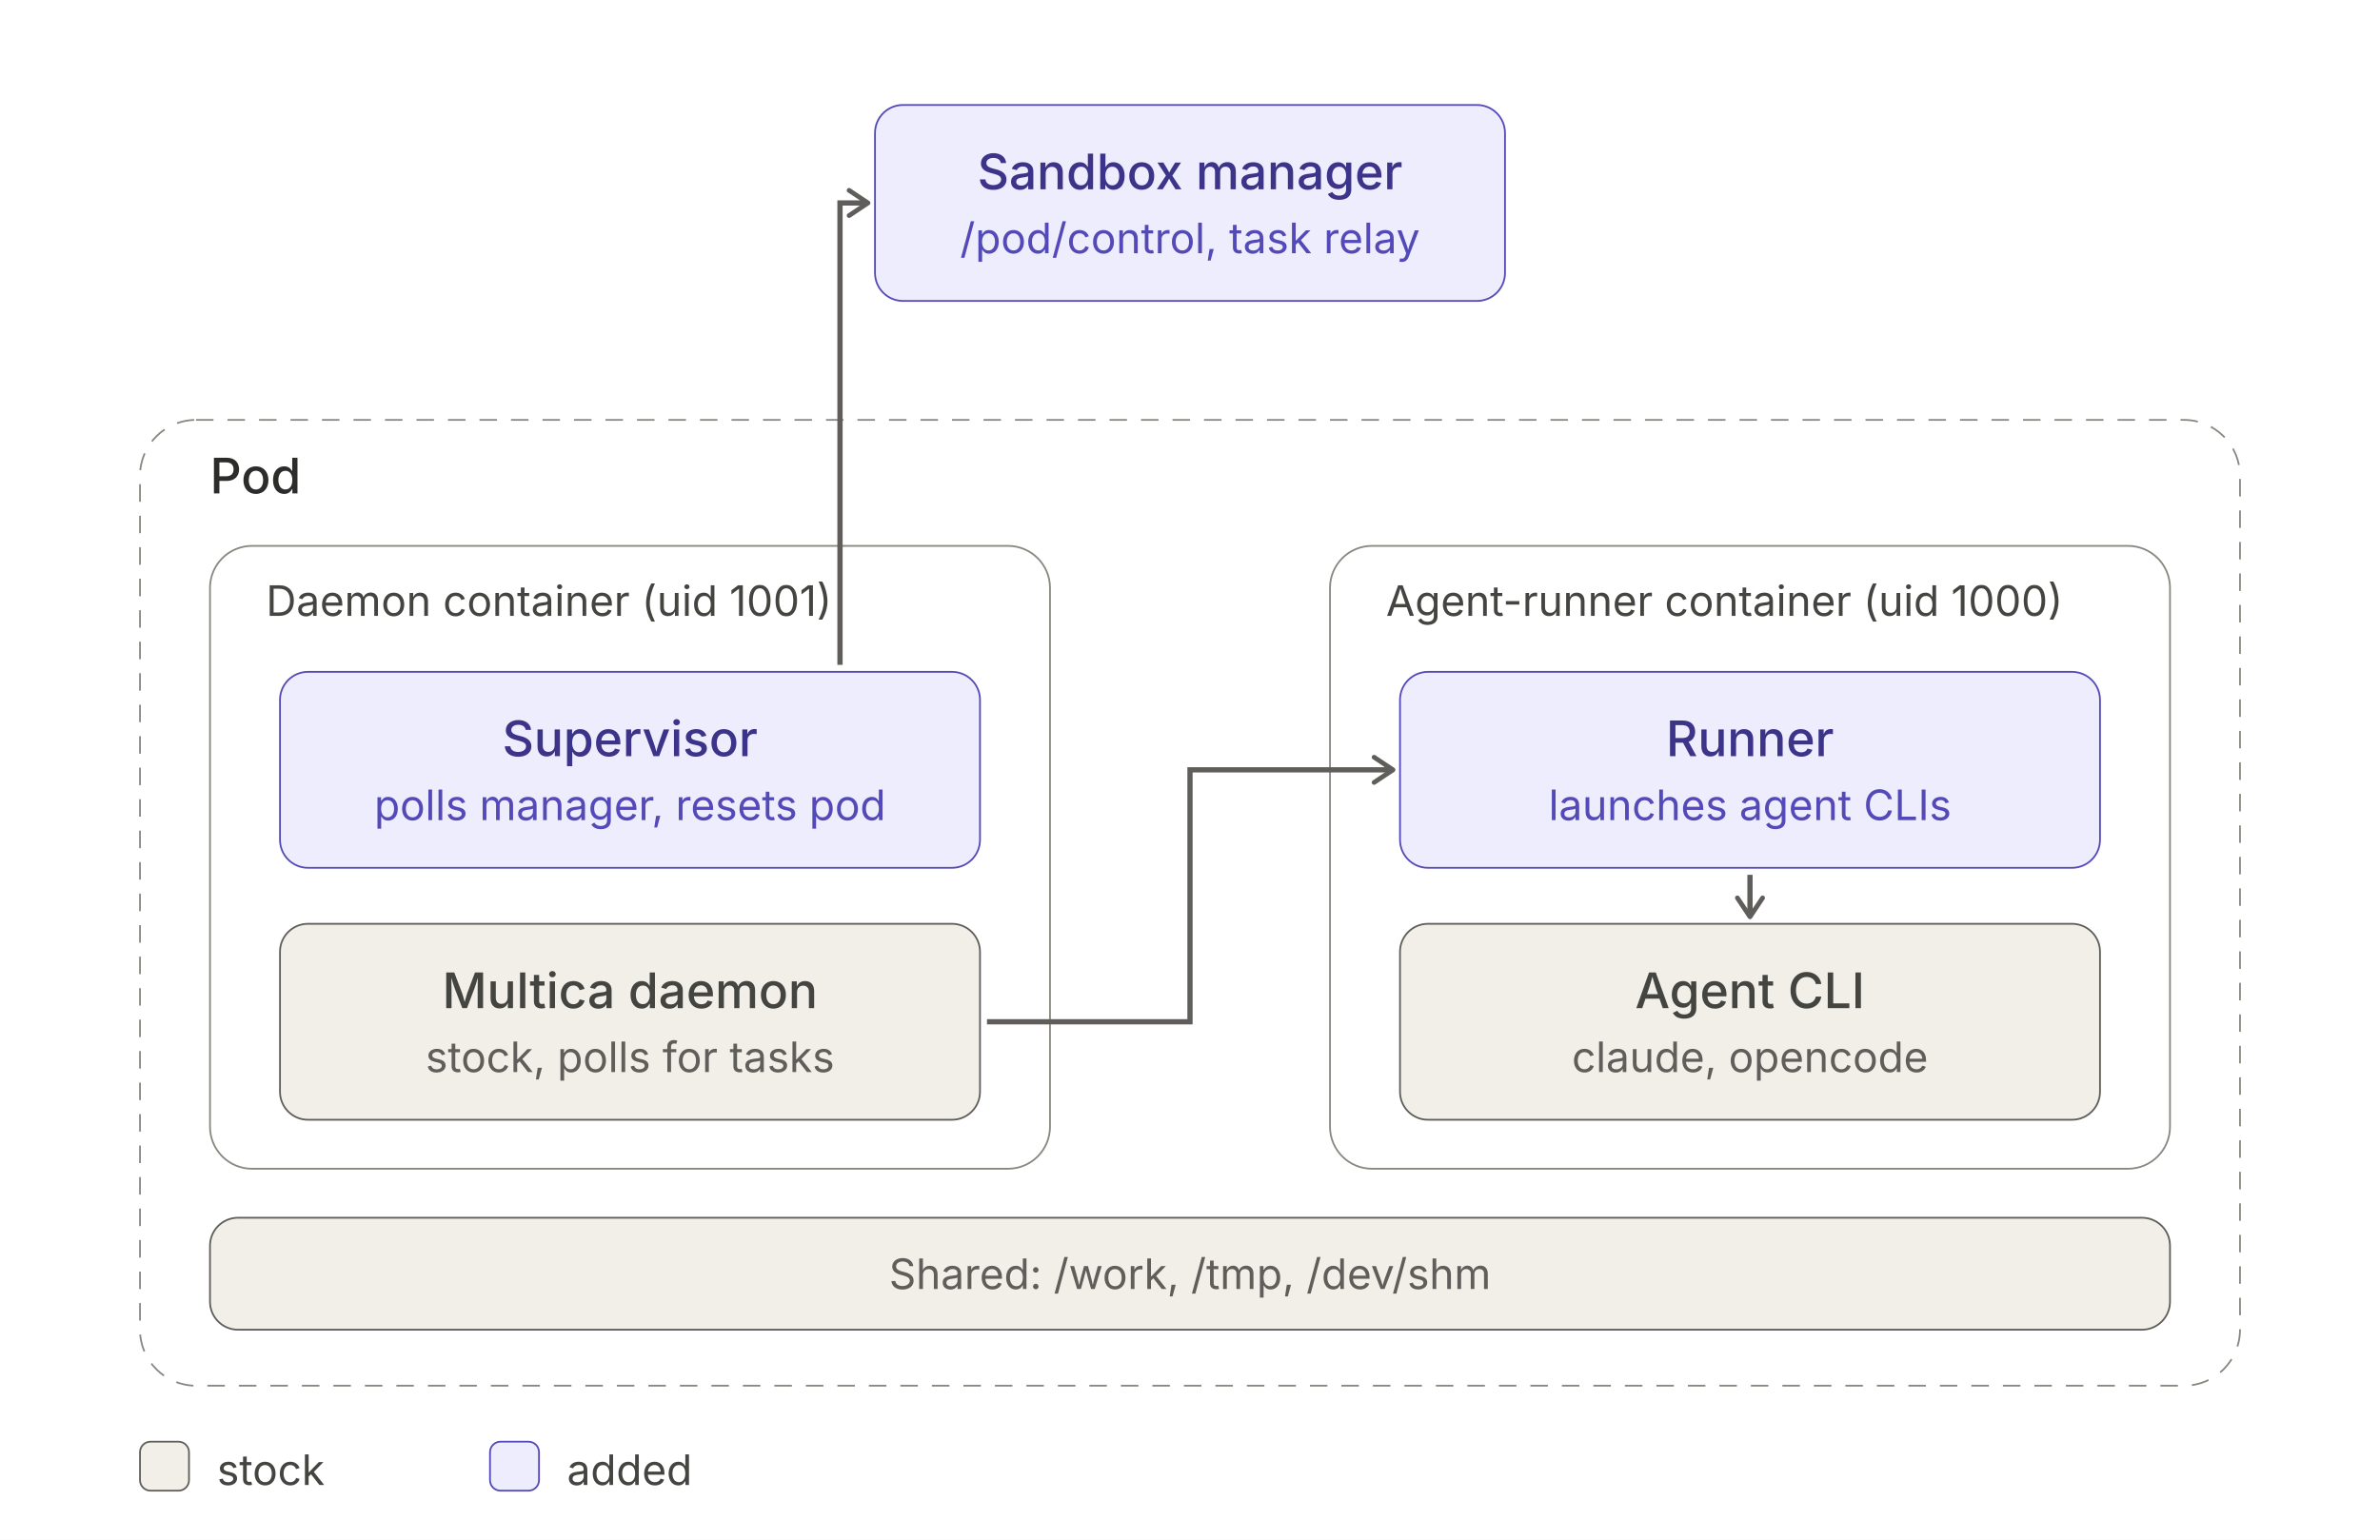
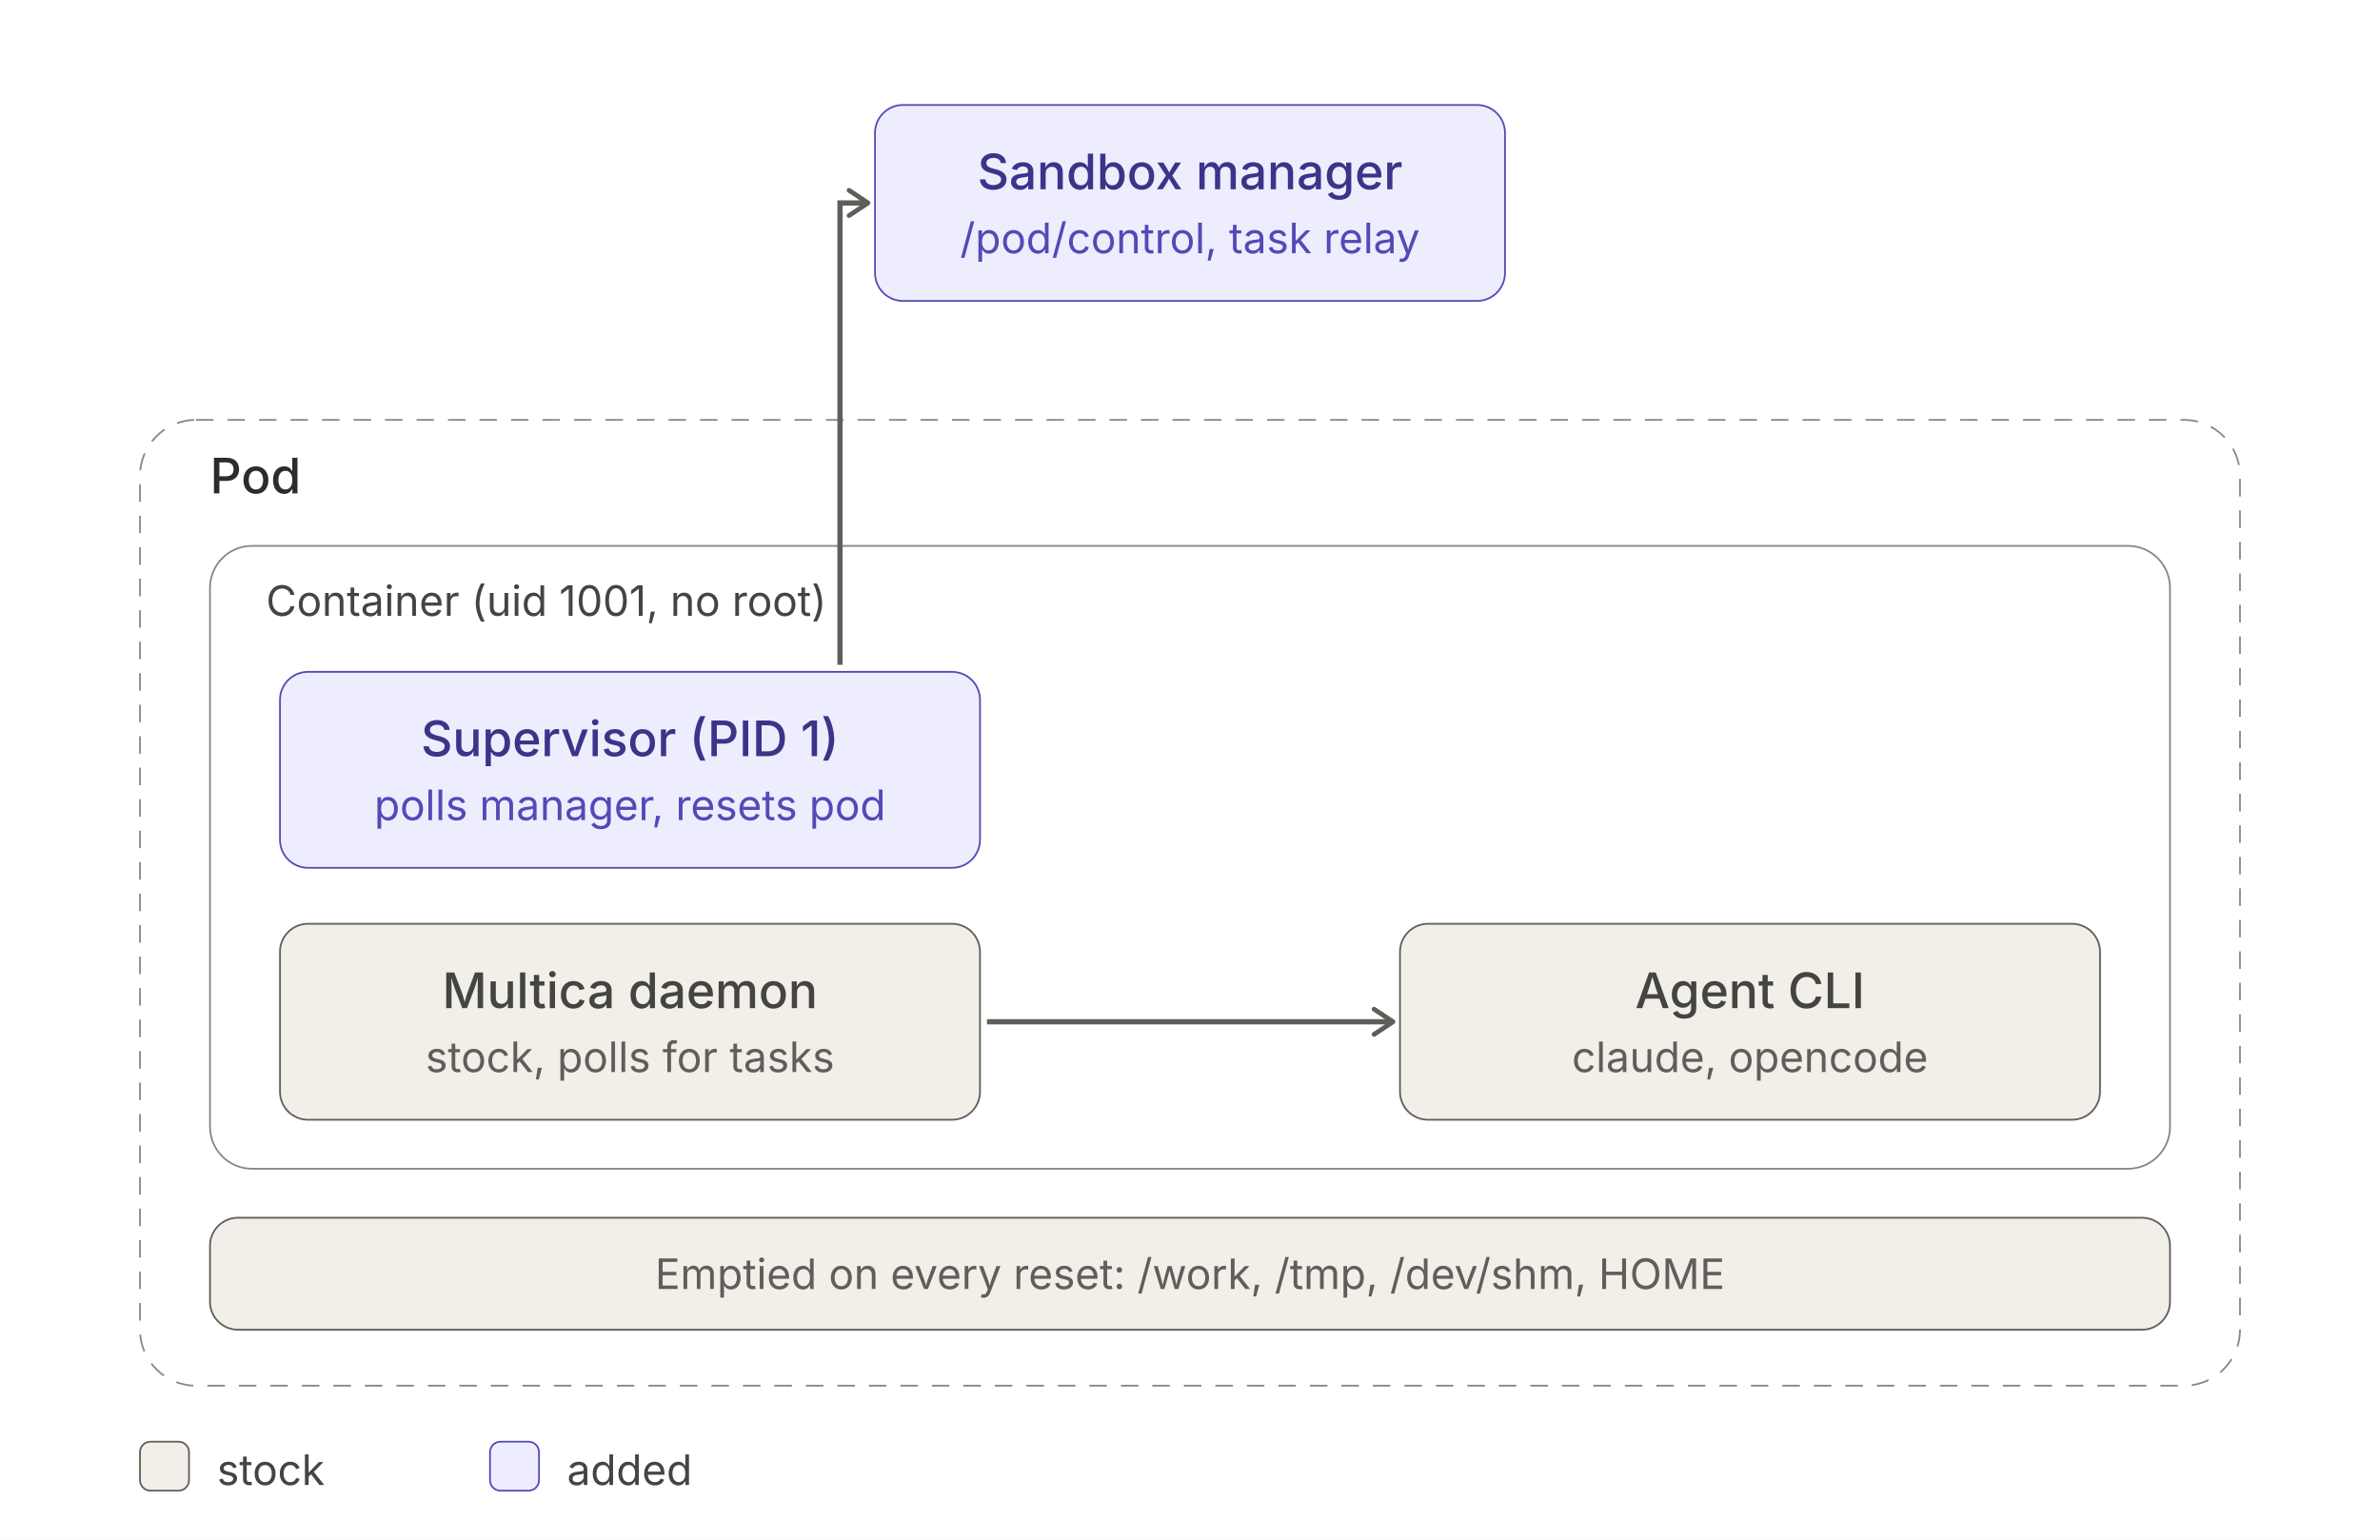
<svg xmlns="http://www.w3.org/2000/svg" width="680" height="440" viewBox="0 0 680 440" role="img">
  <style>
text{font-family:system-ui,-apple-system,"Segoe UI",sans-serif;font-size:12px;fill:#444441}
.th{font-size:14px;font-weight:500;fill:#2C2C2A}
.c-purple rect,rect.c-purple{fill:#EEEDFE;stroke:#534AB7;stroke-width:.5}
.c-purple .th{fill:#3C3489}.c-purple .ts{fill:#534AB7}
.c-gray rect,rect.c-gray{fill:#F1EFE8;stroke:#5F5E5A;stroke-width:.5}
.c-gray .th{fill:#444441}.c-gray .ts{fill:#5F5E5A}
.arr{stroke:#5F5E5A;stroke-width:1.5;fill:none}
.zone{fill:none;stroke:#888780;stroke-width:.5}
.dash{stroke-dasharray:5 4}
</style>
  <defs>
    <marker id="arrow" viewBox="0 0 10 10" refX="8" refY="5" markerWidth="6" markerHeight="6" orient="auto-start-reverse">
      <path d="M2 1L8 5L2 9" fill="none" stroke="#5F5E5A" stroke-width="1.5" stroke-linecap="round" stroke-linejoin="round" />
    </marker>
  </defs>
  <rect width="680" height="440" fill="#FFFFFF" />
  <g class="c-purple">
    <rect x="250" y="30" width="180" height="56" rx="8" />
    <text class="th" x="340" y="49" text-anchor="middle" dominant-baseline="central">Sandbox manager</text>
    <text class="ts" x="340" y="68" text-anchor="middle" dominant-baseline="central">/pod/control, task relay</text>
  </g>
  <rect class="zone dash" x="40" y="120" width="600" height="276" rx="16" />
  <text class="th" x="60" y="141">Pod</text>
-   <rect class="zone" x="60" y="156" width="240" height="178" rx="12" />
-   <text x="76" y="176">Daemon container (uid 1001)</text>
-   <rect class="zone" x="380" y="156" width="240" height="178" rx="12" />
-   <text x="396" y="176">Agent-runner container (uid 1000)</text>
+   <rect class="zone" x="60" y="156" width="560" height="178" rx="12" />
+   <text x="76" y="176">Container (uid 1001, no root)</text>
  <g class="c-purple">
    <rect x="80" y="192" width="200" height="56" rx="8" />
-     <text class="th" x="180" y="211" text-anchor="middle" dominant-baseline="central">Supervisor</text>
+     <text class="th" x="180" y="211" text-anchor="middle" dominant-baseline="central">Supervisor (PID 1)</text>
    <text class="ts" x="180" y="230" text-anchor="middle" dominant-baseline="central">polls manager, resets pod</text>
  </g>
  <g class="c-gray">
    <rect x="80" y="264" width="200" height="56" rx="8" />
    <text class="th" x="180" y="283" text-anchor="middle" dominant-baseline="central">Multica daemon</text>
    <text class="ts" x="180" y="302" text-anchor="middle" dominant-baseline="central">stock, polls for tasks</text>
-   </g>
-   <g class="c-purple">
-     <rect x="400" y="192" width="200" height="56" rx="8" />
-     <text class="th" x="500" y="211" text-anchor="middle" dominant-baseline="central">Runner</text>
-     <text class="ts" x="500" y="230" text-anchor="middle" dominant-baseline="central">launches agent CLIs</text>
  </g>
  <g class="c-gray">
    <rect x="400" y="264" width="200" height="56" rx="8" />
    <text class="th" x="500" y="283" text-anchor="middle" dominant-baseline="central">Agent CLI</text>
    <text class="ts" x="500" y="302" text-anchor="middle" dominant-baseline="central">claude, opencode</text>
  </g>
  <g class="c-gray">
    <rect x="60" y="348" width="560" height="32" rx="8" />
-     <text class="ts" x="340" y="364" text-anchor="middle" dominant-baseline="central">Shared: /work, /tmp, /dev/shm</text>
+     <text class="ts" x="340" y="364" text-anchor="middle" dominant-baseline="central">Emptied on every reset: /work, /tmp, /dev/shm, HOME</text>
  </g>
  <path d="M240 190 L240 58 L248 58" class="arr" marker-end="url(#arrow)" />
-   <path d="M282 292 L340 292 L340 220 L398 220" class="arr" marker-end="url(#arrow)" />
-   <path d="M500 250 L500 262" class="arr" marker-end="url(#arrow)" />
+   <path d="M282 292 L398 292" class="arr" marker-end="url(#arrow)" />
  <rect class="c-gray" x="40" y="412" width="14" height="14" rx="3" />
  <text x="62" y="420" dominant-baseline="central">stock</text>
  <rect class="c-purple" x="140" y="412" width="14" height="14" rx="3" />
  <text x="162" y="420" dominant-baseline="central">added</text>
</svg>
